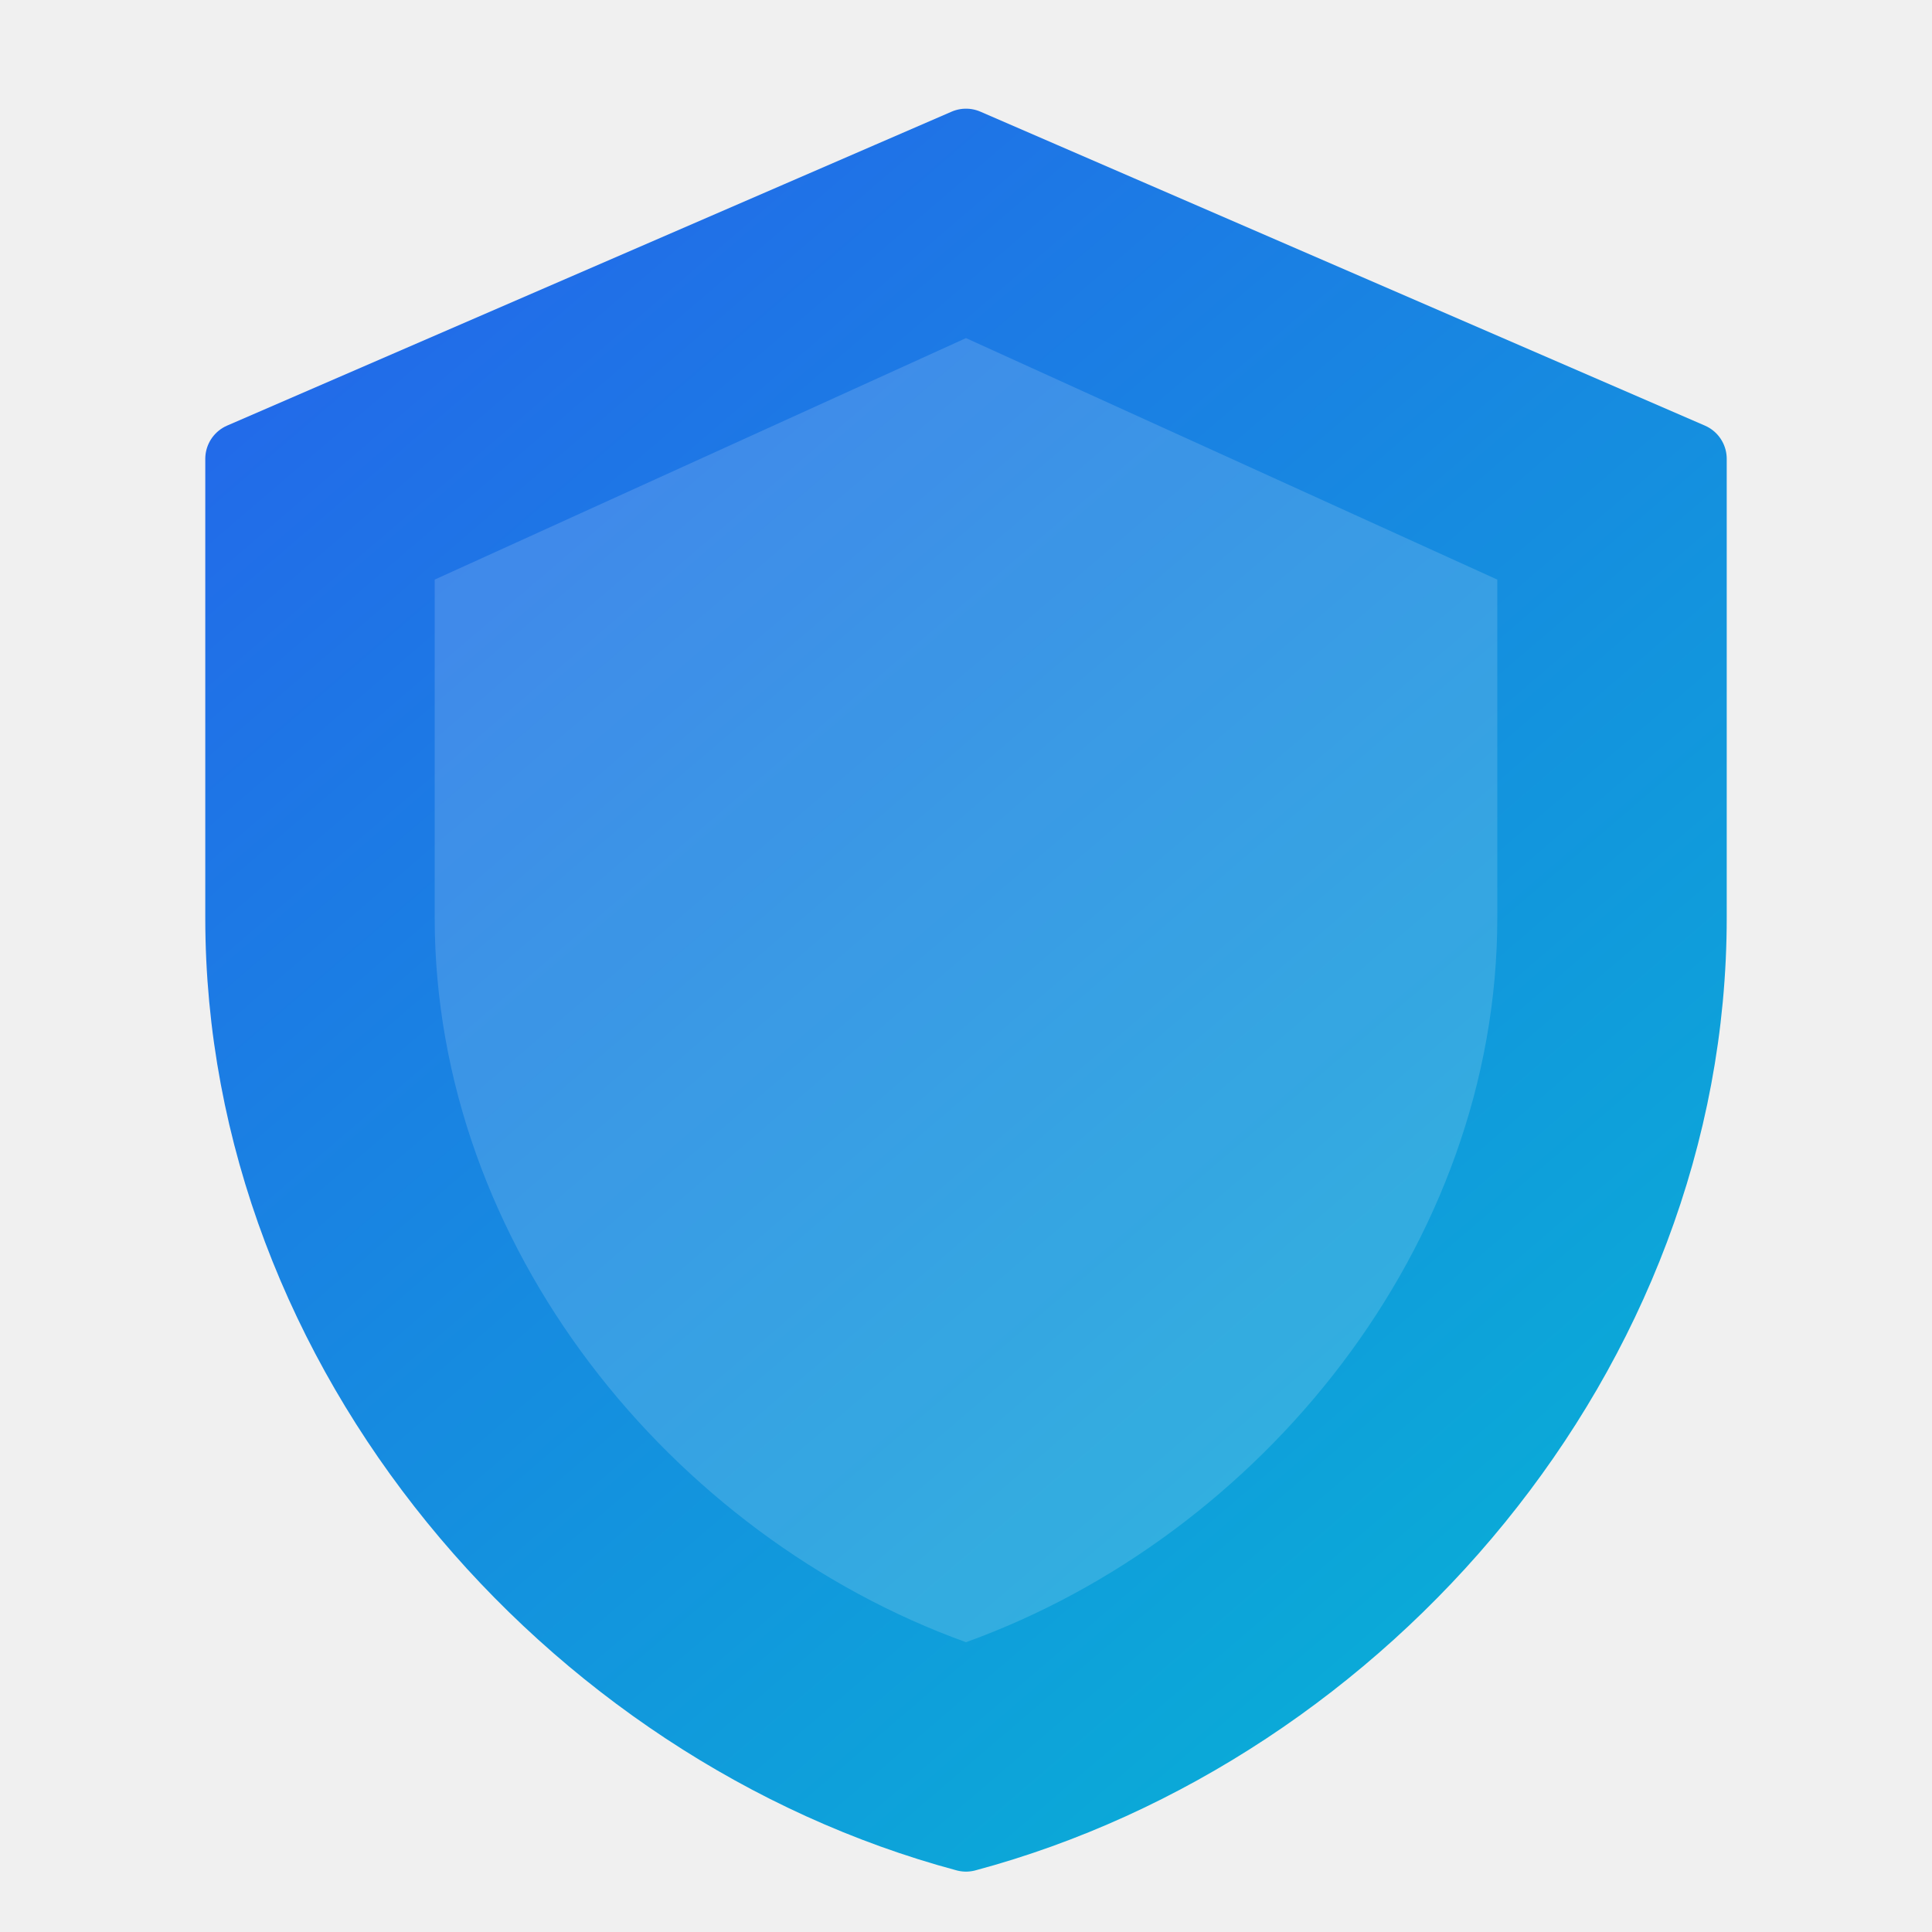
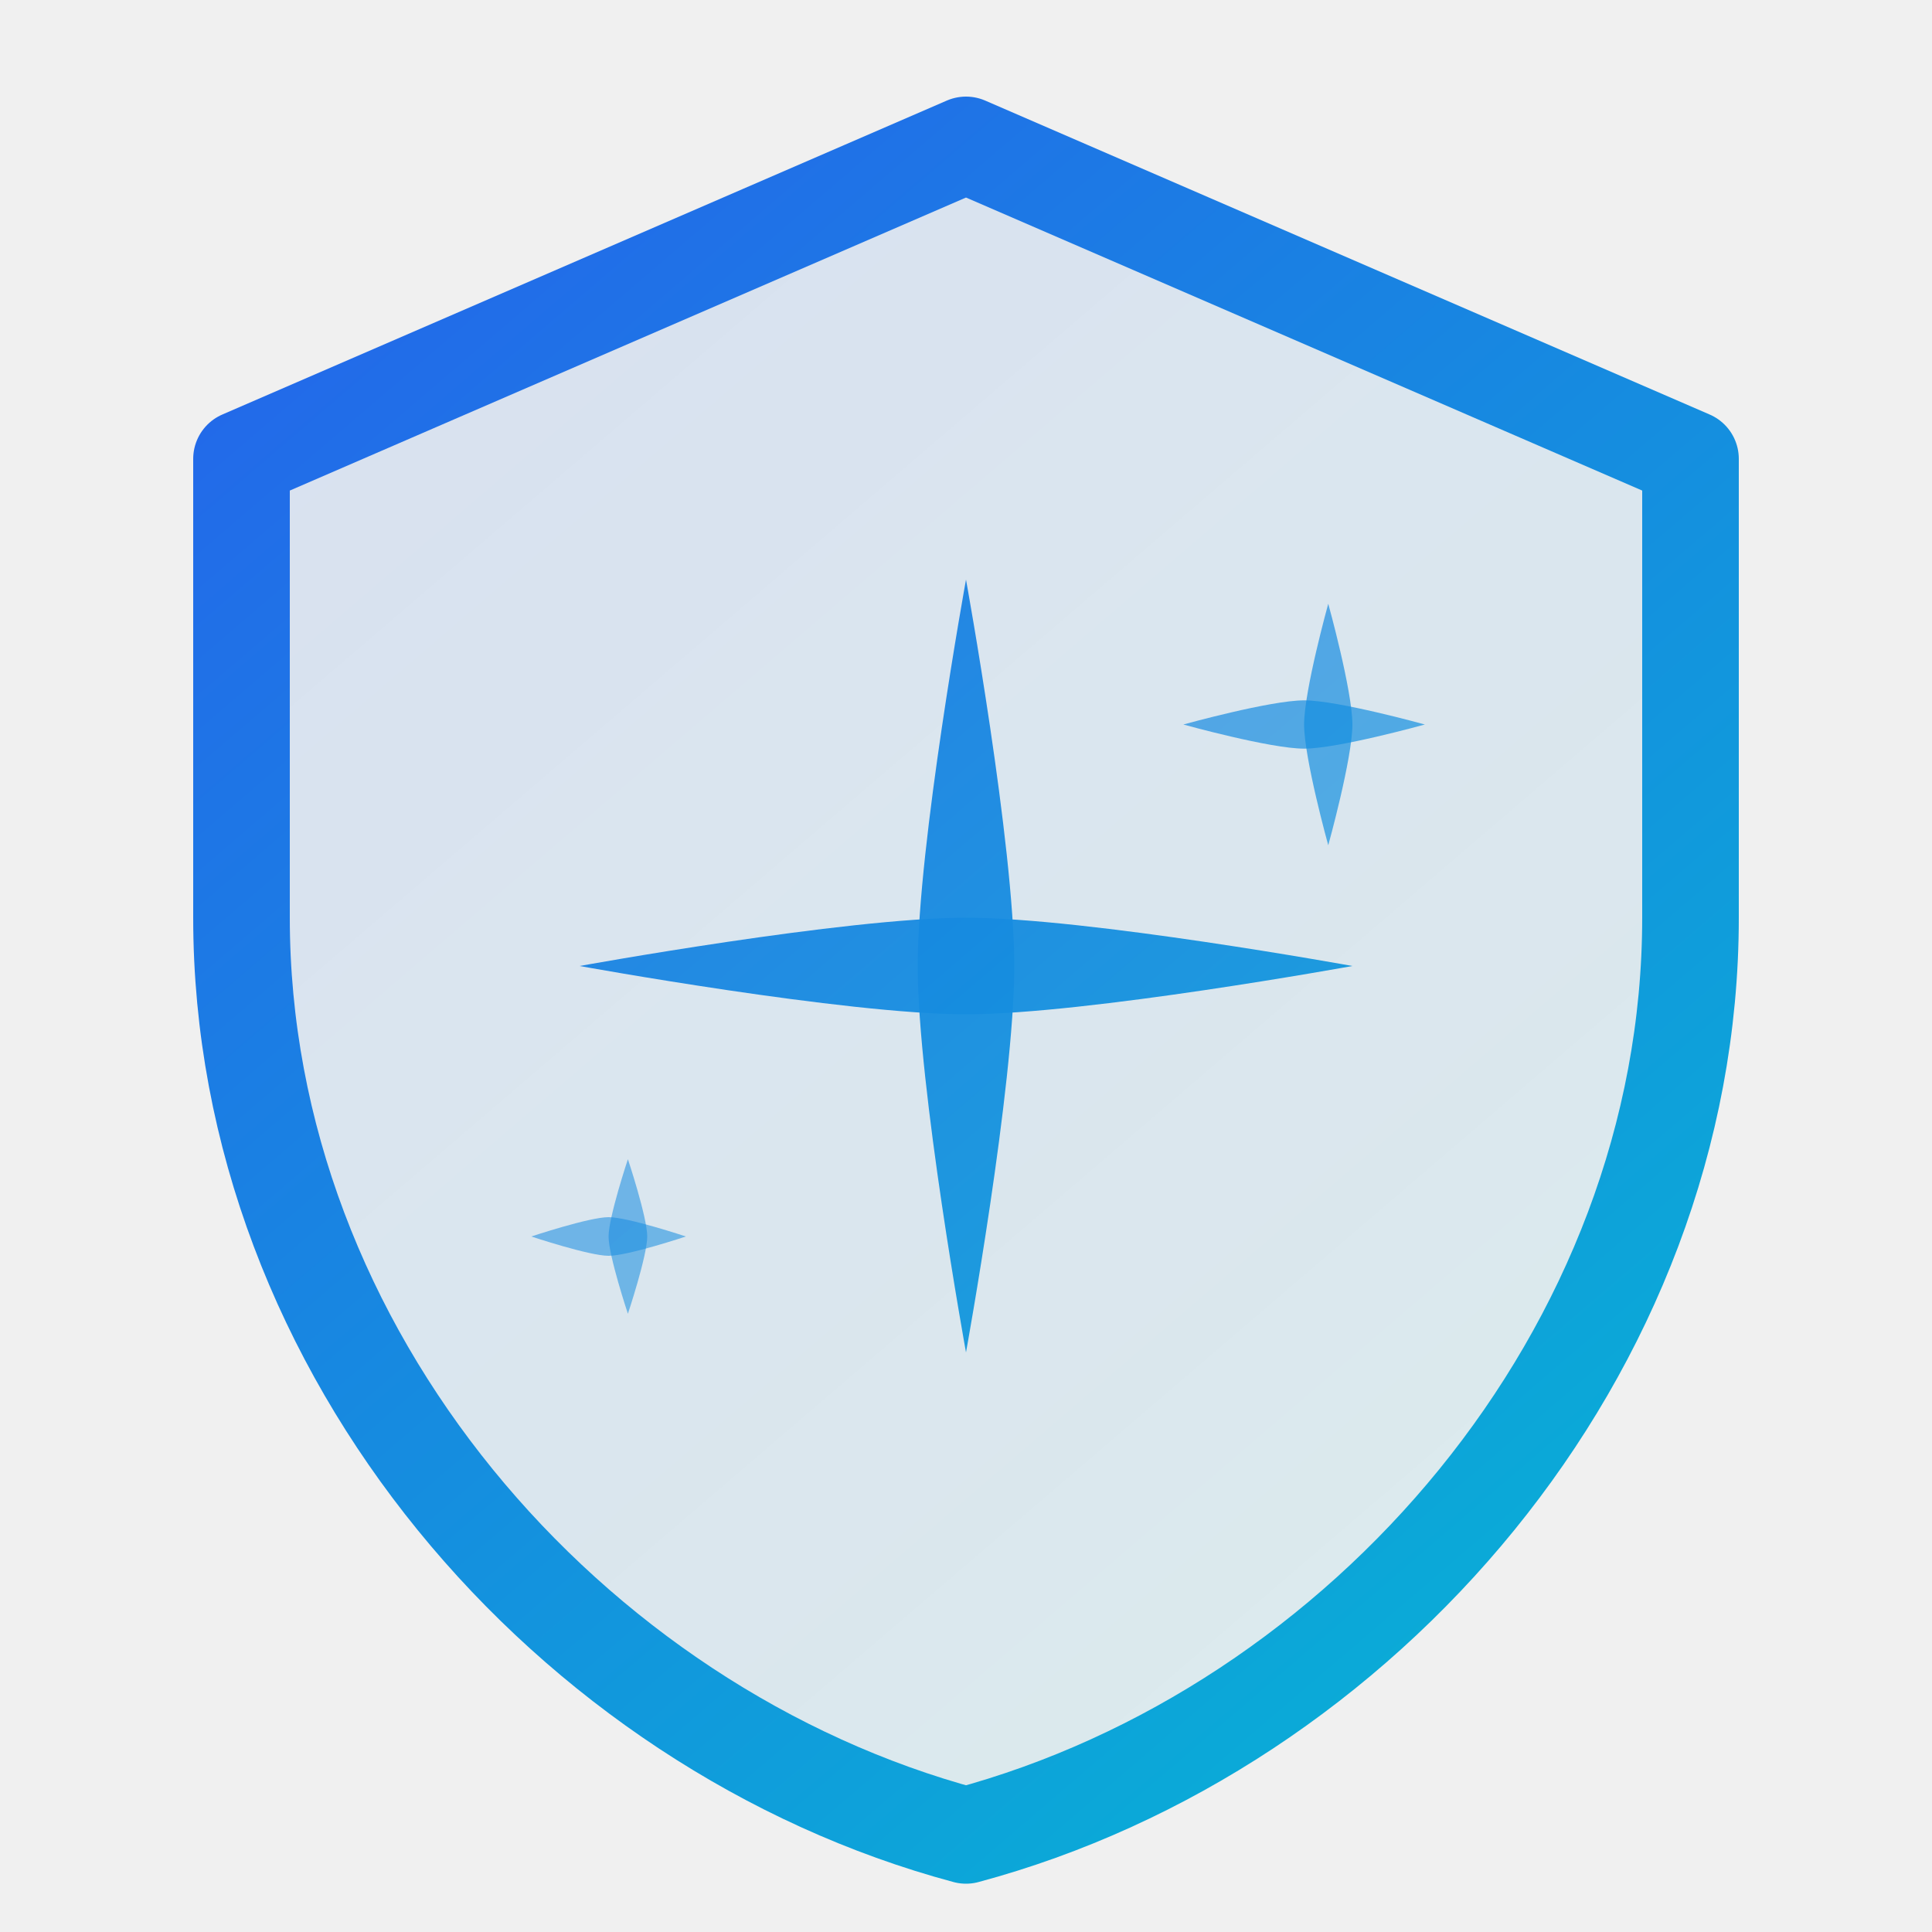
<svg xmlns="http://www.w3.org/2000/svg" viewBox="0 0 40 40" fill="none">
  <defs>
    <linearGradient id="g1" x1="5" y1="3" x2="35" y2="38" gradientUnits="userSpaceOnUse">
      <stop stop-color="#2563eb" />
      <stop offset="1" stop-color="#06b6d4" />
    </linearGradient>
    <linearGradient id="g2" x1="5" y1="3" x2="35" y2="38" gradientUnits="userSpaceOnUse">
-       <stop stop-color="#2563eb" stop-opacity="0.18" />
-       <stop offset="1" stop-color="#06b6d4" stop-opacity="0.12" />
+       <stop stop-color="#2563eb" stop-opacity="0.12" />
+       <stop offset="1" stop-color="#06b6d4" stop-opacity="0.08" />
    </linearGradient>
  </defs>
-   <path d="M20 3L5 9.5V19C5 28 11.8 35.8 20 38C28.2 35.8 35 28 35 19V9.5L20 3Z" fill="url(#g1)" stroke="url(#g1)" stroke-width="1.5" stroke-linejoin="round" />
-   <path d="M20 7L9 12V19C9 25.8 13.9 31.8 20 34C26.1 31.8 31 25.8 31 19V12L20 7Z" fill="white" fill-opacity="0.15" />
+   <path d="M20 3L5 9.5V19C5 28 11.8 35.8 20 38C28.2 35.8 35 28 35 19V9.5L20 3Z" fill="url(#g2)" stroke="url(#g1)" stroke-width="2" stroke-linejoin="round" />
+   <path d="M20 12 C20 12 21 17.5 21 20 C21 22.5 20 28 20 28 C20 28 19 22.5 19 20 C19 17.5 20 12 20 12Z" fill="url(#g1)" fill-opacity="0.95" />
+   <path d="M12 20 C12 20 17.5 19 20 19 C22.5 19 28 20 28 20 C28 20 22.5 21 20 21 C17.5 21 12 20 12 20Z" fill="url(#g1)" fill-opacity="0.95" />
+   <path d="M27.5 12.5 C27.5 12.5 28 14.3 28 15 C28 15.7 27.5 17.5 27.5 17.5 C27.5 17.5 27 15.7 27 15 C27 14.3 27.5 12.5 27.5 12.5Z" fill="url(#g1)" fill-opacity="0.7" />
+   <path d="M24.5 15 C24.5 15 26.3 14.5 27 14.5 C27.7 14.5 29.5 15 29.5 15 C29.5 15 27.7 15.5 27 15.5 C26.3 15.5 24.5 15 24.5 15Z" fill="url(#g1)" fill-opacity="0.7" />
+   <path d="M13 24 C13 24 13.4 25.2 13.4 25.6 C13.4 26 13 27.2 13 27.2 C13 27.2 12.6 26 12.6 25.6 C12.6 25.2 13 24 13 24Z" fill="url(#g1)" fill-opacity="0.55" />
+   <path d="M11 25.6 C11 25.6 12.2 25.2 12.6 25.2 C13 25.2 14.2 25.6 14.2 25.6 C14.2 25.6 13 26 12.6 26 C12.2 26 11 25.6 11 25.6Z" fill="url(#g1)" fill-opacity="0.55" />
</svg>
